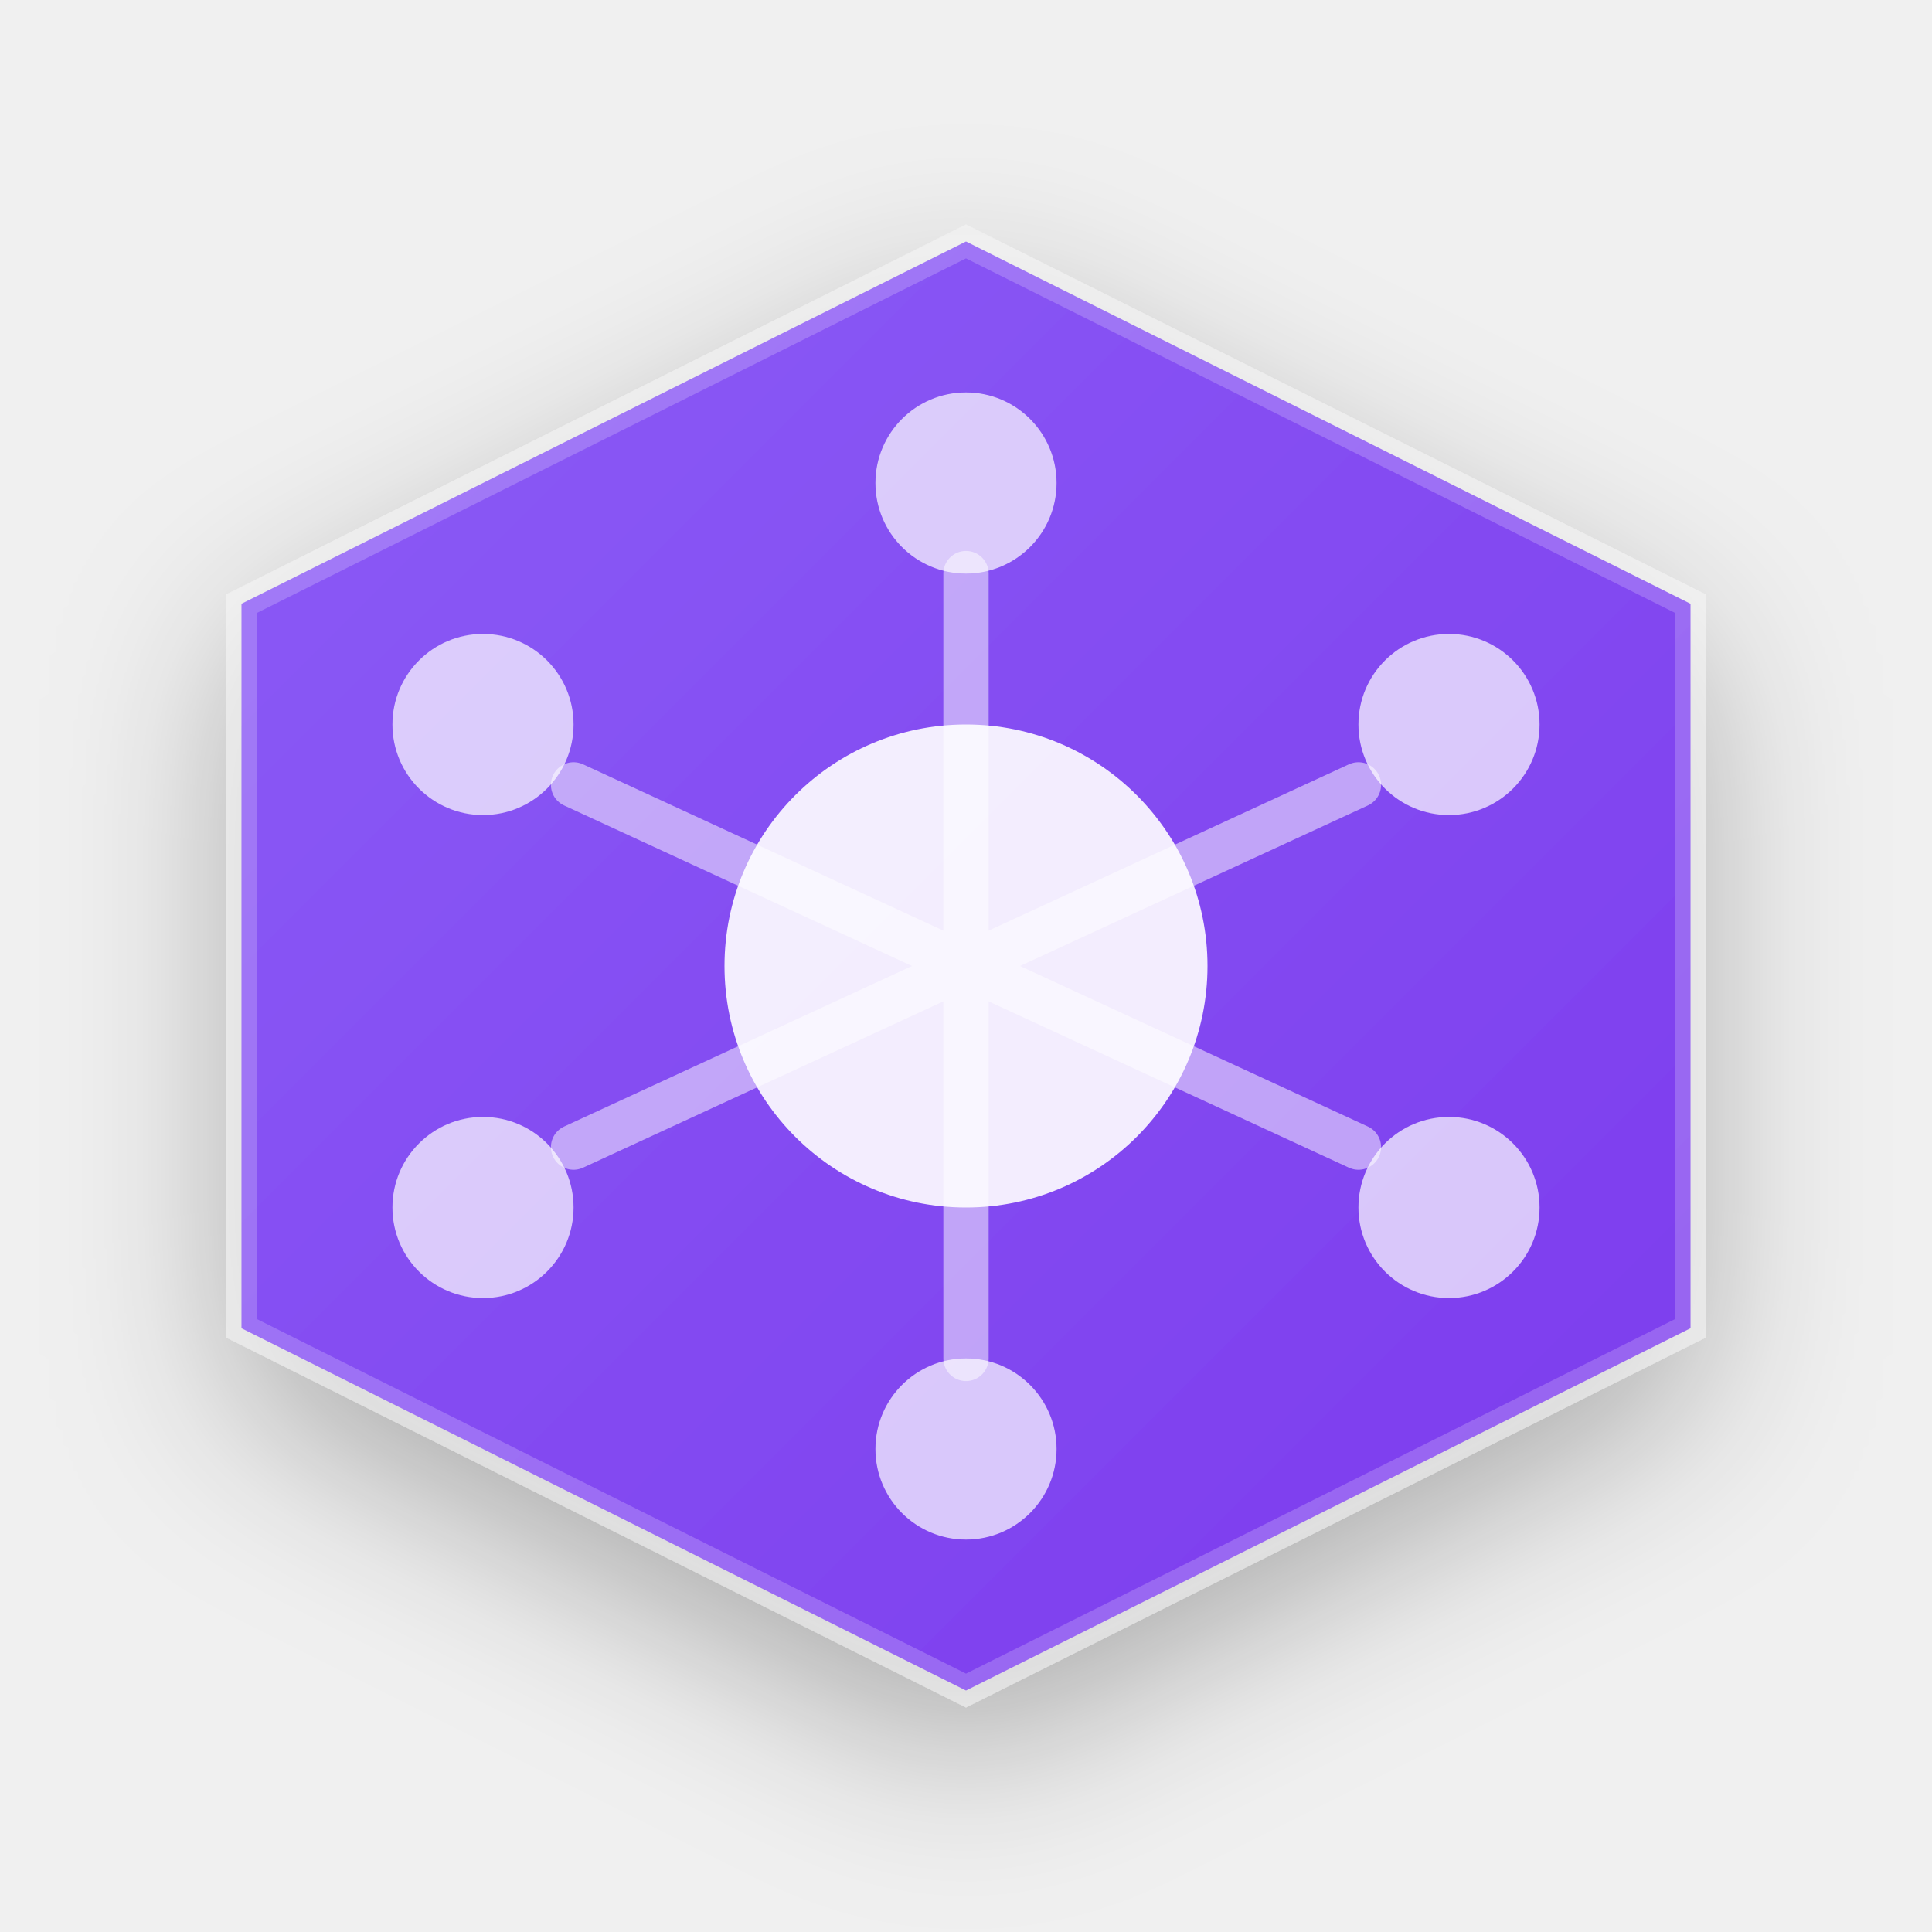
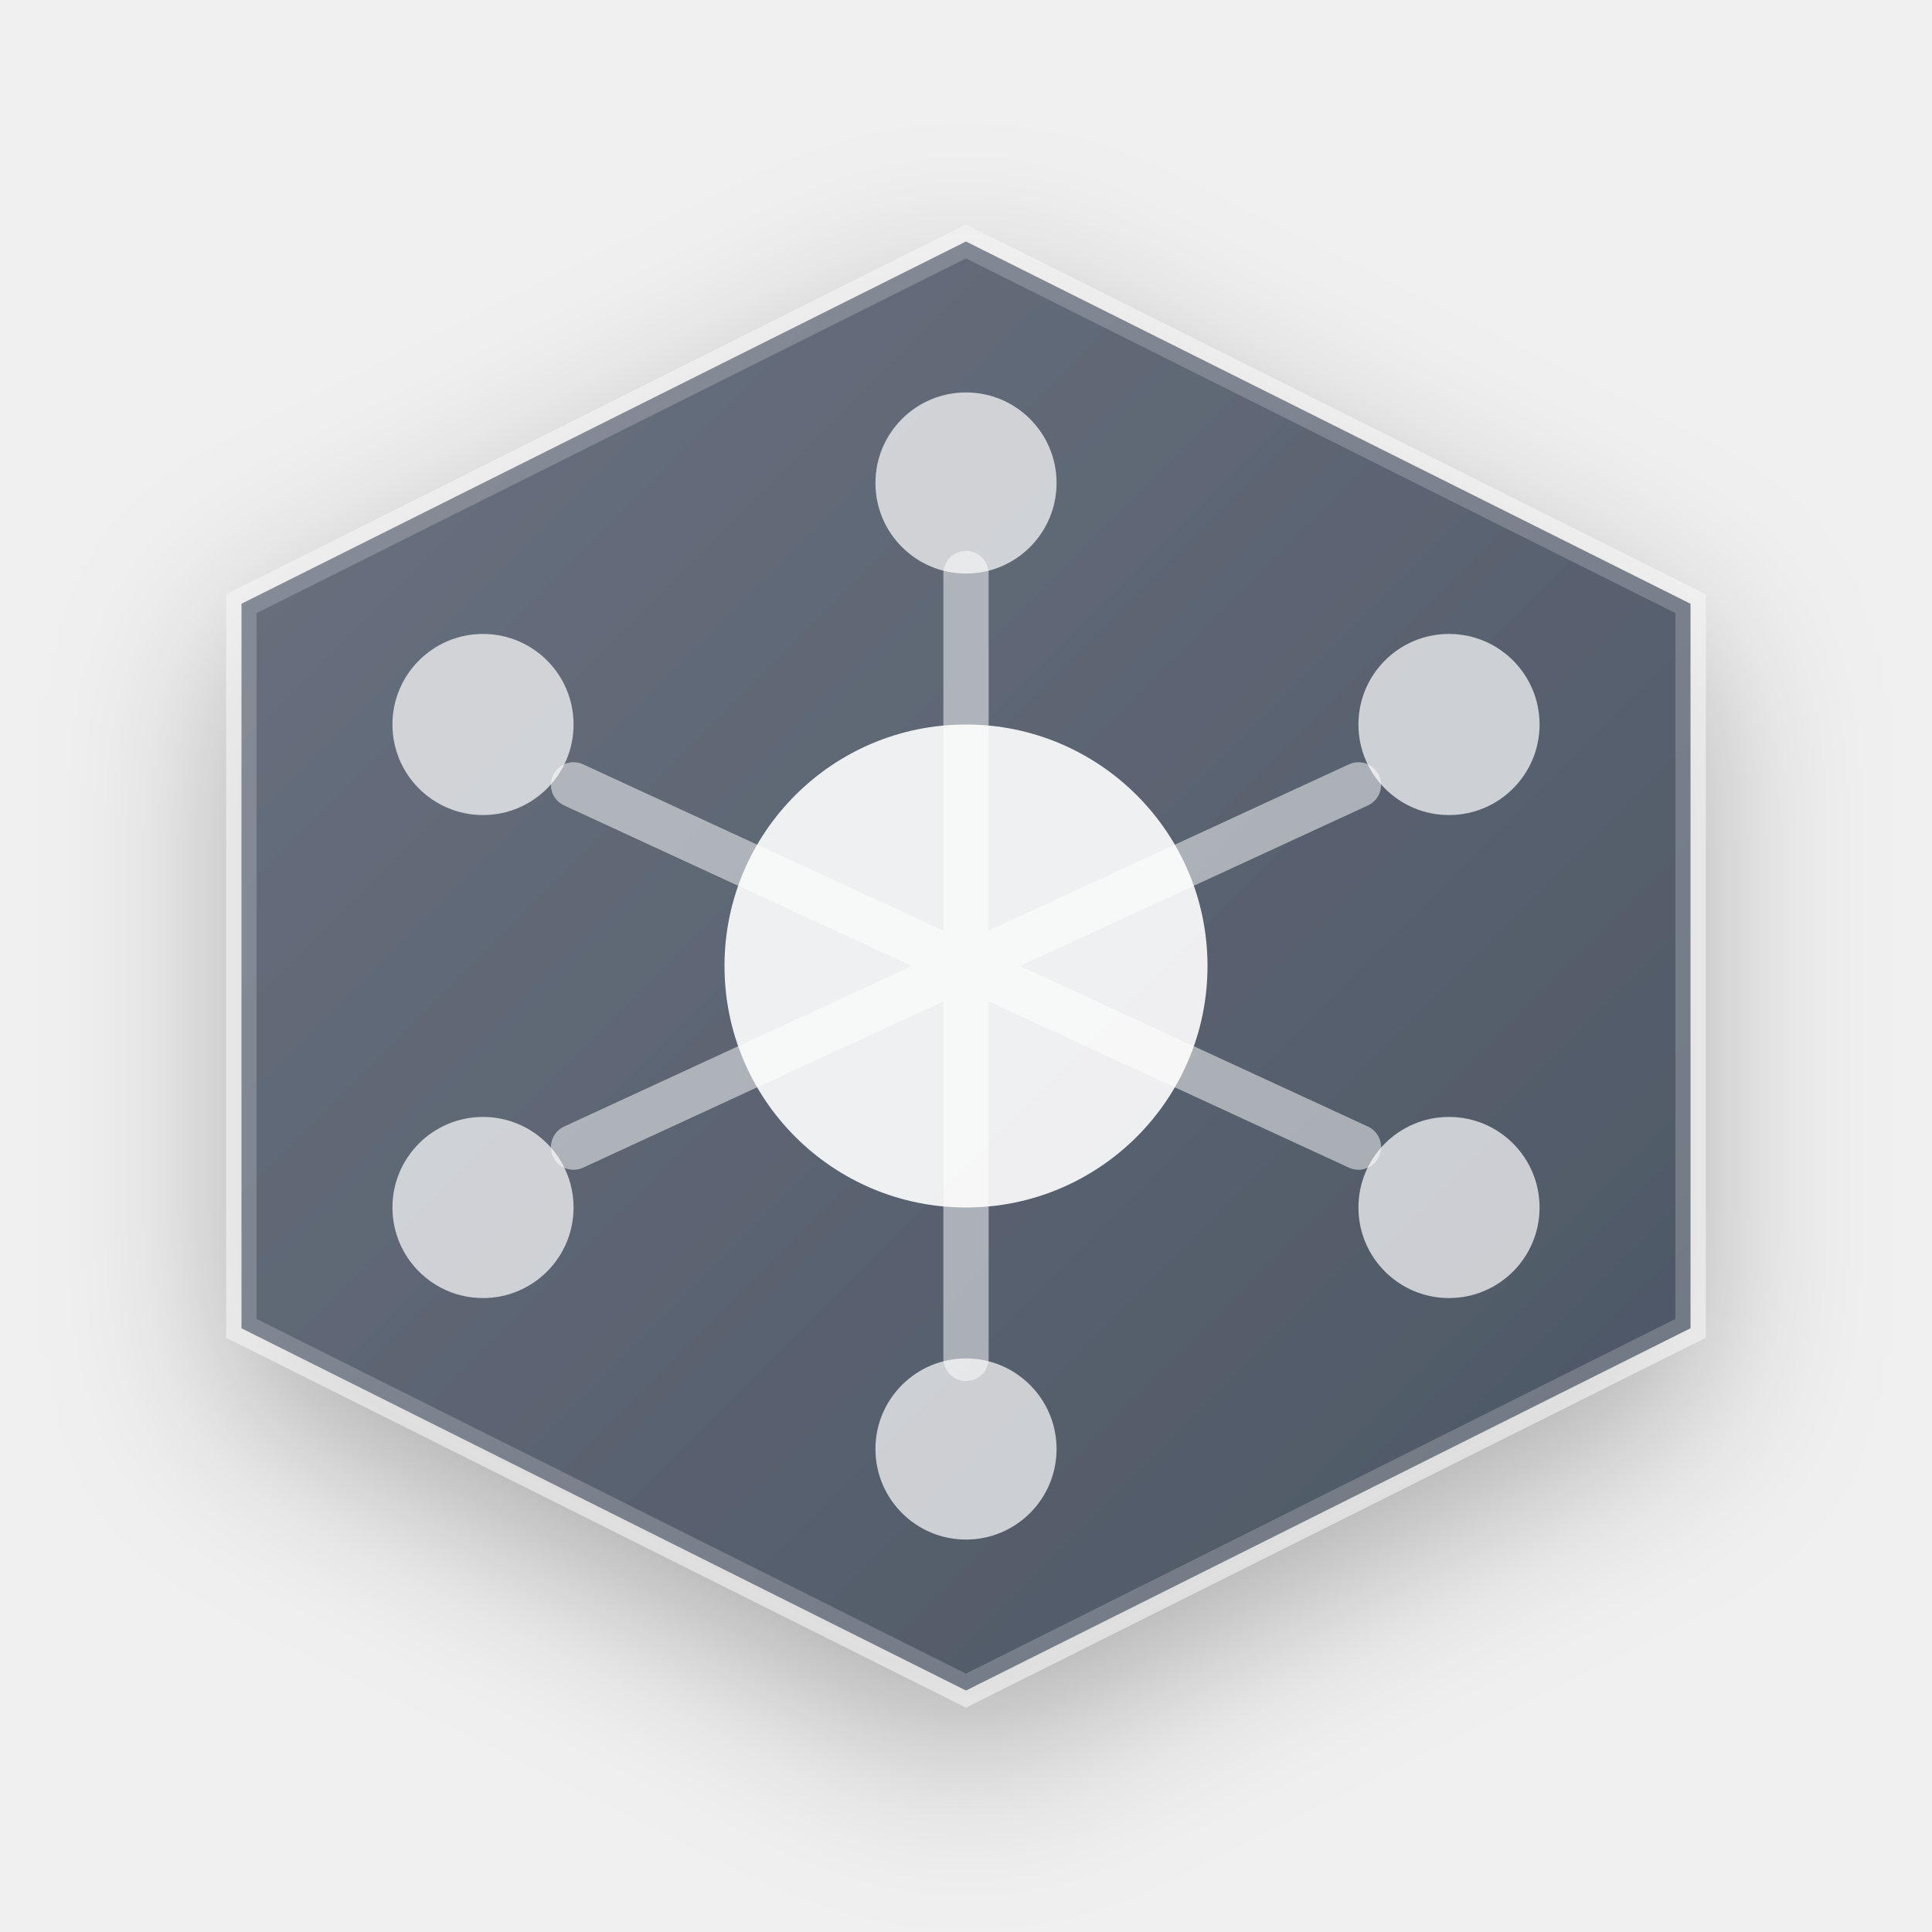
<svg xmlns="http://www.w3.org/2000/svg" viewBox="0 0 64 64">
  <defs>
    <linearGradient id="hubGrad" x1="0%" y1="0%" x2="100%" y2="100%">
-       <stop offset="0%" style="stop-color:#8b5cf6;stop-opacity:1" />
-       <stop offset="100%" style="stop-color:#7c3aed;stop-opacity:1" />
+       <stop offset="0%" style="stop-color:#6b7280;stop-opacity:1" />
+       <stop offset="100%" style="stop-color:#4b5563;stop-opacity:1" />
    </linearGradient>
    <filter id="hubShadow" x="-20%" y="-20%" width="140%" height="140%">
      <feDropShadow dx="0" dy="2" stdDeviation="3" flood-opacity="0.3" />
    </filter>
  </defs>
  <polygon points="32,8 56,20 56,44 32,56 8,44 8,20" fill="url(#hubGrad)" filter="url(#hubShadow)" stroke="rgba(255,255,255,0.2)" stroke-width="1" />
  <circle cx="32" cy="32" r="8" fill="white" opacity="0.9" />
  <g fill="white" opacity="0.7">
    <circle cx="32" cy="16" r="3" />
    <circle cx="48" cy="24" r="3" />
    <circle cx="48" cy="40" r="3" />
    <circle cx="32" cy="48" r="3" />
    <circle cx="16" cy="40" r="3" />
    <circle cx="16" cy="24" r="3" />
  </g>
  <g stroke="white" stroke-width="1.5" opacity="0.5" stroke-linecap="round">
    <line x1="32" y1="32" x2="32" y2="19" />
    <line x1="32" y1="32" x2="45" y2="26" />
    <line x1="32" y1="32" x2="45" y2="38" />
    <line x1="32" y1="32" x2="32" y2="45" />
    <line x1="32" y1="32" x2="19" y2="38" />
    <line x1="32" y1="32" x2="19" y2="26" />
  </g>
</svg>
